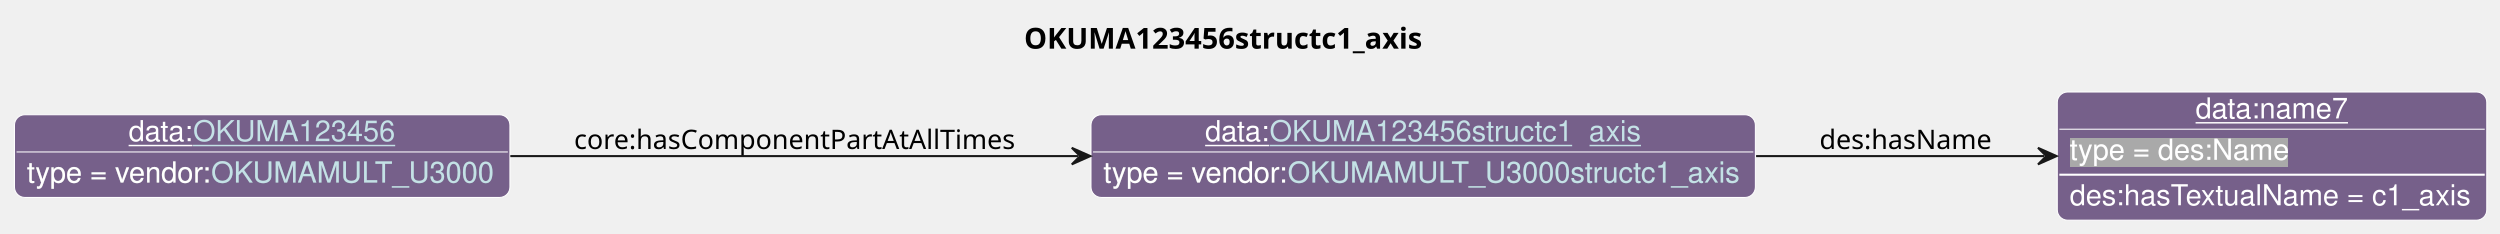
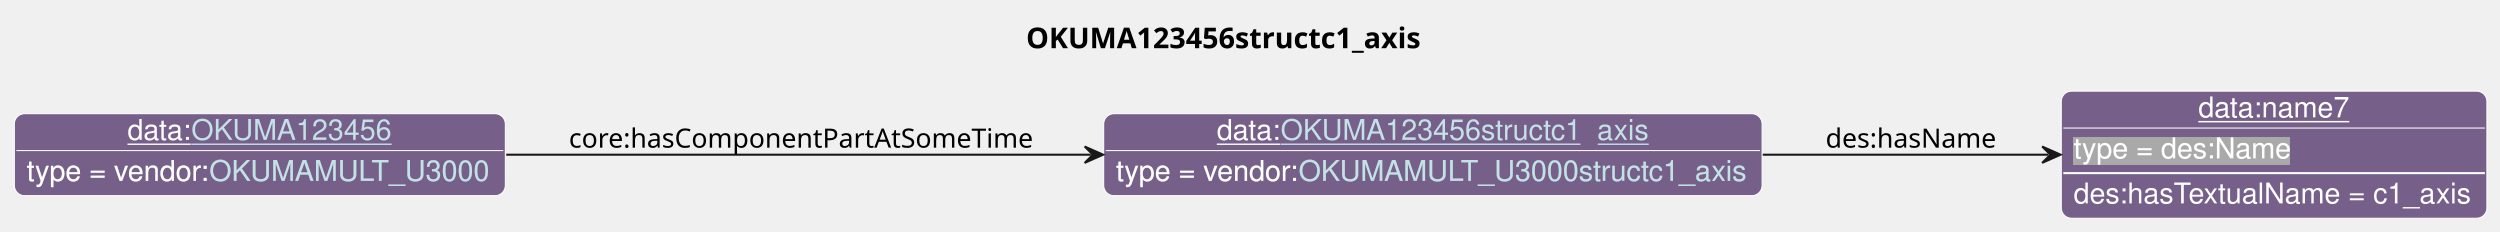
- <svg xmlns="http://www.w3.org/2000/svg" xmlns:xlink="http://www.w3.org/1999/xlink" contentStyleType="text/css" data-diagram-type="CLASS" height="113px" preserveAspectRatio="none" style="width:1209px;height:113px;background:#FFFFFF;" version="1.1" viewBox="0 0 1209 113" width="1209px" zoomAndPan="magnify">
+ <svg xmlns="http://www.w3.org/2000/svg" xmlns:xlink="http://www.w3.org/1999/xlink" contentStyleType="text/css" data-diagram-type="CLASS" height="113px" preserveAspectRatio="none" style="width:1220px;height:113px;background:#FFFFFF;" version="1.1" viewBox="0 0 1220 113" width="1220px" zoomAndPan="magnify">
  <defs>
-     <filter height="1" id="bt91svtffatrh0" width="1" x="0" y="0">
+     <filter height="1" id="b7ojiixov6fs90" width="1" x="0" y="0">
      <feFlood flood-color="#76608A" result="flood" />
      <feComposite in="SourceGraphic" in2="flood" operator="over" />
    </filter>
-     <filter height="1" id="bt91svtffatrh1" width="1" x="0" y="0">
+     <filter height="1" id="b7ojiixov6fs91" width="1" x="0" y="0">
      <feFlood flood-color="#A9A9A9" result="flood" />
      <feComposite in="SourceGraphic" in2="flood" operator="over" />
    </filter>
  </defs>
  <g>
    <g class="title" data-source-line="13">
-       <text fill="#000000" font-family="sans-serif" font-size="14" font-weight="bold" lengthAdjust="spacing" textLength="205.133" x="495.24" y="23.535">OKUMA123456structc1_axis</text>
+       <text fill="#000000" font-family="sans-serif" font-size="14" font-weight="bold" lengthAdjust="spacing" textLength="205.133" x="500.74" y="23.535">OKUMA123456structc1_axis</text>
    </g>
    <g class="entity" data-entity="o0" data-source-line="131" data-uid="ent0002" id="entity_o0">
-       <rect fill="#76608A" height="40" rx="5" ry="5" style="stroke:#FFFFFF;stroke-width:0.5;" width="321.299" x="527.6" y="55.488" />
-       <text fill="#FFFFFF" font-family="Helvetica" font-size="14" lengthAdjust="spacing" text-decoration="underline" textLength="31.138" x="582.805" y="68.269">data:</text>
+       <rect fill="#76608A" height="40" rx="5" ry="5" style="stroke:#FFFFFF;stroke-width:0.5;" width="321.299" x="538.6" y="55.488" />
+       <text fill="#FFFFFF" font-family="Helvetica" font-size="14" lengthAdjust="spacing" text-decoration="underline" textLength="31.138" x="593.805" y="68.269">data:</text>
      <a href="./OKUMA123456structc1_axis.html" target="_top" title="./OKUMA123456structc1_axis.html" xlink:actuate="onRequest" xlink:href="./OKUMA123456structc1_axis.html" xlink:show="new" xlink:title="./OKUMA123456structc1_axis.html" xlink:type="simple">
-         <text fill="#C4E1E6" font-family="Helvetica" font-size="14" lengthAdjust="spacing" text-decoration="underline" textLength="179.751" x="613.943" y="68.269">OKUMA123456structc1_axis</text>
+         <text fill="#C4E1E6" font-family="Helvetica" font-size="14" lengthAdjust="spacing" text-decoration="underline" textLength="179.751" x="624.943" y="68.269">OKUMA123456structc1_axis</text>
      </a>
-       <line style="stroke:#FFFFFF;stroke-width:0.5;" x1="528.6" x2="847.899" y1="73.488" y2="73.488" />
-       <text fill="#FFFFFF" filter="url(#bt91svtffatrh0)" font-family="Helvetica" font-size="14" lengthAdjust="spacing" textLength="89.113" x="533.6" y="88.269">type = vendor:</text>
+       <line style="stroke:#FFFFFF;stroke-width:0.5;" x1="539.6" x2="858.899" y1="73.488" y2="73.488" />
+       <text fill="#FFFFFF" filter="url(#b7ojiixov6fs90)" font-family="Helvetica" font-size="14" lengthAdjust="spacing" textLength="89.113" x="544.6" y="88.269">type = vendor:</text>
      <a href="../OKUMA.html#OKUMAMULT_U3000structc1_axis" target="_top" title="../OKUMA.html#OKUMAMULT_U3000structc1_axis" xlink:actuate="onRequest" xlink:href="../OKUMA.html#OKUMAMULT_U3000structc1_axis" xlink:show="new" xlink:title="../OKUMA.html#OKUMAMULT_U3000structc1_axis" xlink:type="simple">
-         <text fill="#C4E1E6" filter="url(#bt91svtffatrh0)" font-family="Helvetica" font-size="14" lengthAdjust="spacing" textLength="220.185" x="622.713" y="88.269">OKUMAMULT_U3000structc1_axis</text>
-         <line style="stroke:#76608A;stroke-width:0.5;" x1="622.713" x2="842.899" y1="89.269" y2="89.269" />
+         <text fill="#C4E1E6" filter="url(#b7ojiixov6fs90)" font-family="Helvetica" font-size="14" lengthAdjust="spacing" textLength="220.185" x="633.713" y="88.269">OKUMAMULT_U3000structc1_axis</text>
+         <line style="stroke:#76608A;stroke-width:0.5;" x1="633.713" x2="853.899" y1="89.269" y2="89.269" />
      </a>
    </g>
    <g class="entity" data-entity="o1" data-source-line="131" data-uid="ent0003" id="entity_o1">
-       <rect fill="#76608A" height="62" rx="5" ry="5" style="stroke:#FFFFFF;stroke-width:0.5;" width="207.713" x="994.9" y="44.488" />
-       <text fill="#FFFFFF" font-family="Helvetica" font-size="14" lengthAdjust="spacing" text-decoration="underline" textLength="73.944" x="1061.784" y="57.269">data:name7</text>
-       <line style="stroke:#FFFFFF;stroke-width:0.5;" x1="995.9" x2="1201.613" y1="62.488" y2="62.488" />
-       <text fill="#FFFFFF" filter="url(#bt91svtffatrh1)" font-family="Helvetica" font-size="14" lengthAdjust="spacing" textLength="106.224" x="1000.9" y="77.269">type = des:Name</text>
-       <line style="stroke:#FFFFFF;stroke-width:1;" x1="995.9" x2="1201.613" y1="84.488" y2="84.488" />
-       <text fill="#FFFFFF" font-family="Helvetica" font-size="14" lengthAdjust="spacing" textLength="195.713" x="1000.9" y="99.269">des:hasTextualName = c1_axis</text>
+       <rect fill="#76608A" height="62" rx="5" ry="5" style="stroke:#FFFFFF;stroke-width:0.5;" width="207.713" x="1005.9" y="44.488" />
+       <text fill="#FFFFFF" font-family="Helvetica" font-size="14" lengthAdjust="spacing" text-decoration="underline" textLength="73.944" x="1072.784" y="57.269">data:name7</text>
+       <line style="stroke:#FFFFFF;stroke-width:0.5;" x1="1006.9" x2="1212.613" y1="62.488" y2="62.488" />
+       <text fill="#FFFFFF" filter="url(#b7ojiixov6fs91)" font-family="Helvetica" font-size="14" lengthAdjust="spacing" textLength="106.224" x="1011.9" y="77.269">type = des:Name</text>
+       <line style="stroke:#FFFFFF;stroke-width:1;" x1="1006.9" x2="1212.613" y1="84.488" y2="84.488" />
+       <text fill="#FFFFFF" font-family="Helvetica" font-size="14" lengthAdjust="spacing" textLength="195.713" x="1011.9" y="99.269">des:hasTextualName = c1_axis</text>
    </g>
    <g class="entity" data-entity="o2" data-source-line="131" data-uid="ent0004" id="entity_o2">
      <rect fill="#76608A" height="40" rx="5" ry="5" style="stroke:#FFFFFF;stroke-width:0.5;" width="239.602" x="7" y="55.488" />
      <text fill="#FFFFFF" font-family="Helvetica" font-size="14" lengthAdjust="spacing" text-decoration="underline" textLength="31.138" x="62.205" y="68.269">data:</text>
      <a href="./OKUMA123456.html" target="_top" title="./OKUMA123456.html" xlink:actuate="onRequest" xlink:href="./OKUMA123456.html" xlink:show="new" xlink:title="./OKUMA123456.html" xlink:type="simple">
        <text fill="#C4E1E6" font-family="Helvetica" font-size="14" lengthAdjust="spacing" text-decoration="underline" textLength="98.055" x="93.343" y="68.269">OKUMA123456</text>
      </a>
      <line style="stroke:#FFFFFF;stroke-width:0.5;" x1="8" x2="245.602" y1="73.488" y2="73.488" />
-       <text fill="#FFFFFF" filter="url(#bt91svtffatrh0)" font-family="Helvetica" font-size="14" lengthAdjust="spacing" textLength="89.113" x="13" y="88.269">type = vendor:</text>
+       <text fill="#FFFFFF" filter="url(#b7ojiixov6fs90)" font-family="Helvetica" font-size="14" lengthAdjust="spacing" textLength="89.113" x="13" y="88.269">type = vendor:</text>
      <a href="../OKUMA.html#OKUMAMULT_U3000" target="_top" title="../OKUMA.html#OKUMAMULT_U3000" xlink:actuate="onRequest" xlink:href="../OKUMA.html#OKUMAMULT_U3000" xlink:show="new" xlink:title="../OKUMA.html#OKUMAMULT_U3000" xlink:type="simple">
-         <text fill="#C4E1E6" filter="url(#bt91svtffatrh0)" font-family="Helvetica" font-size="14" lengthAdjust="spacing" textLength="138.489" x="102.113" y="88.269">OKUMAMULT_U3000</text>
+         <text fill="#C4E1E6" filter="url(#b7ojiixov6fs90)" font-family="Helvetica" font-size="14" lengthAdjust="spacing" textLength="138.489" x="102.113" y="88.269">OKUMAMULT_U3000</text>
        <line style="stroke:#76608A;stroke-width:0.5;" x1="102.113" x2="240.602" y1="89.269" y2="89.269" />
      </a>
    </g>
    <g class="link" data-entity-1="o0" data-entity-2="o1" data-source-line="195" data-uid="lnk5" id="link_o0_o1">
-       <path codeLine="195" d="M849.24,75.488 C898.11,75.488 944.53,75.488 988.57,75.488" fill="none" id="o0-to-o1" style="stroke:#181818;stroke-width:1;" />
-       <polygon fill="#181818" points="994.57,75.488,985.57,71.488,989.57,75.488,985.57,79.488,994.57,75.488" style="stroke:#181818;stroke-width:1;" />
-       <text fill="#000000" font-family="sans-serif" font-size="13" lengthAdjust="spacing" textLength="84.202" x="879.9" y="72.057">des:hasName</text>
+       <path codeLine="195" d="M860.24,75.488 C909.11,75.488 955.53,75.488 999.57,75.488" fill="none" id="o0-to-o1" style="stroke:#181818;stroke-width:1;" />
+       <polygon fill="#181818" points="1005.57,75.488,996.57,71.488,1000.57,75.488,996.57,79.488,1005.57,75.488" style="stroke:#181818;stroke-width:1;" />
+       <text fill="#000000" font-family="sans-serif" font-size="13" lengthAdjust="spacing" textLength="84.202" x="890.9" y="72.057">des:hasName</text>
    </g>
    <g class="link" data-entity-1="o2" data-entity-2="o0" data-source-line="195" data-uid="lnk6" id="link_o2_o0">
-       <path codeLine="195" d="M246.79,75.488 C328.52,75.488 431.96,75.488 521.31,75.488" fill="none" id="o2-to-o0" style="stroke:#181818;stroke-width:1;" />
-       <polygon fill="#181818" points="527.31,75.488,518.31,71.488,522.31,75.488,518.31,79.488,527.31,75.488" style="stroke:#181818;stroke-width:1;" />
-       <text fill="#000000" font-family="sans-serif" font-size="13" lengthAdjust="spacing" textLength="219.565" x="277.6" y="72.057">core:hasComponentPartAtAllTimes</text>
+       <path codeLine="195" d="M247.04,75.488 C331.55,75.488 439.88,75.488 532.31,75.488" fill="none" id="o2-to-o0" style="stroke:#181818;stroke-width:1;" />
+       <polygon fill="#181818" points="538.31,75.488,529.31,71.488,533.31,75.488,529.31,79.488,538.31,75.488" style="stroke:#181818;stroke-width:1;" />
+       <text fill="#000000" font-family="sans-serif" font-size="13" lengthAdjust="spacing" textLength="230.82" x="277.6" y="72.057">core:hasComponentPartAtSomeTime</text>
    </g>
  </g>
</svg>
